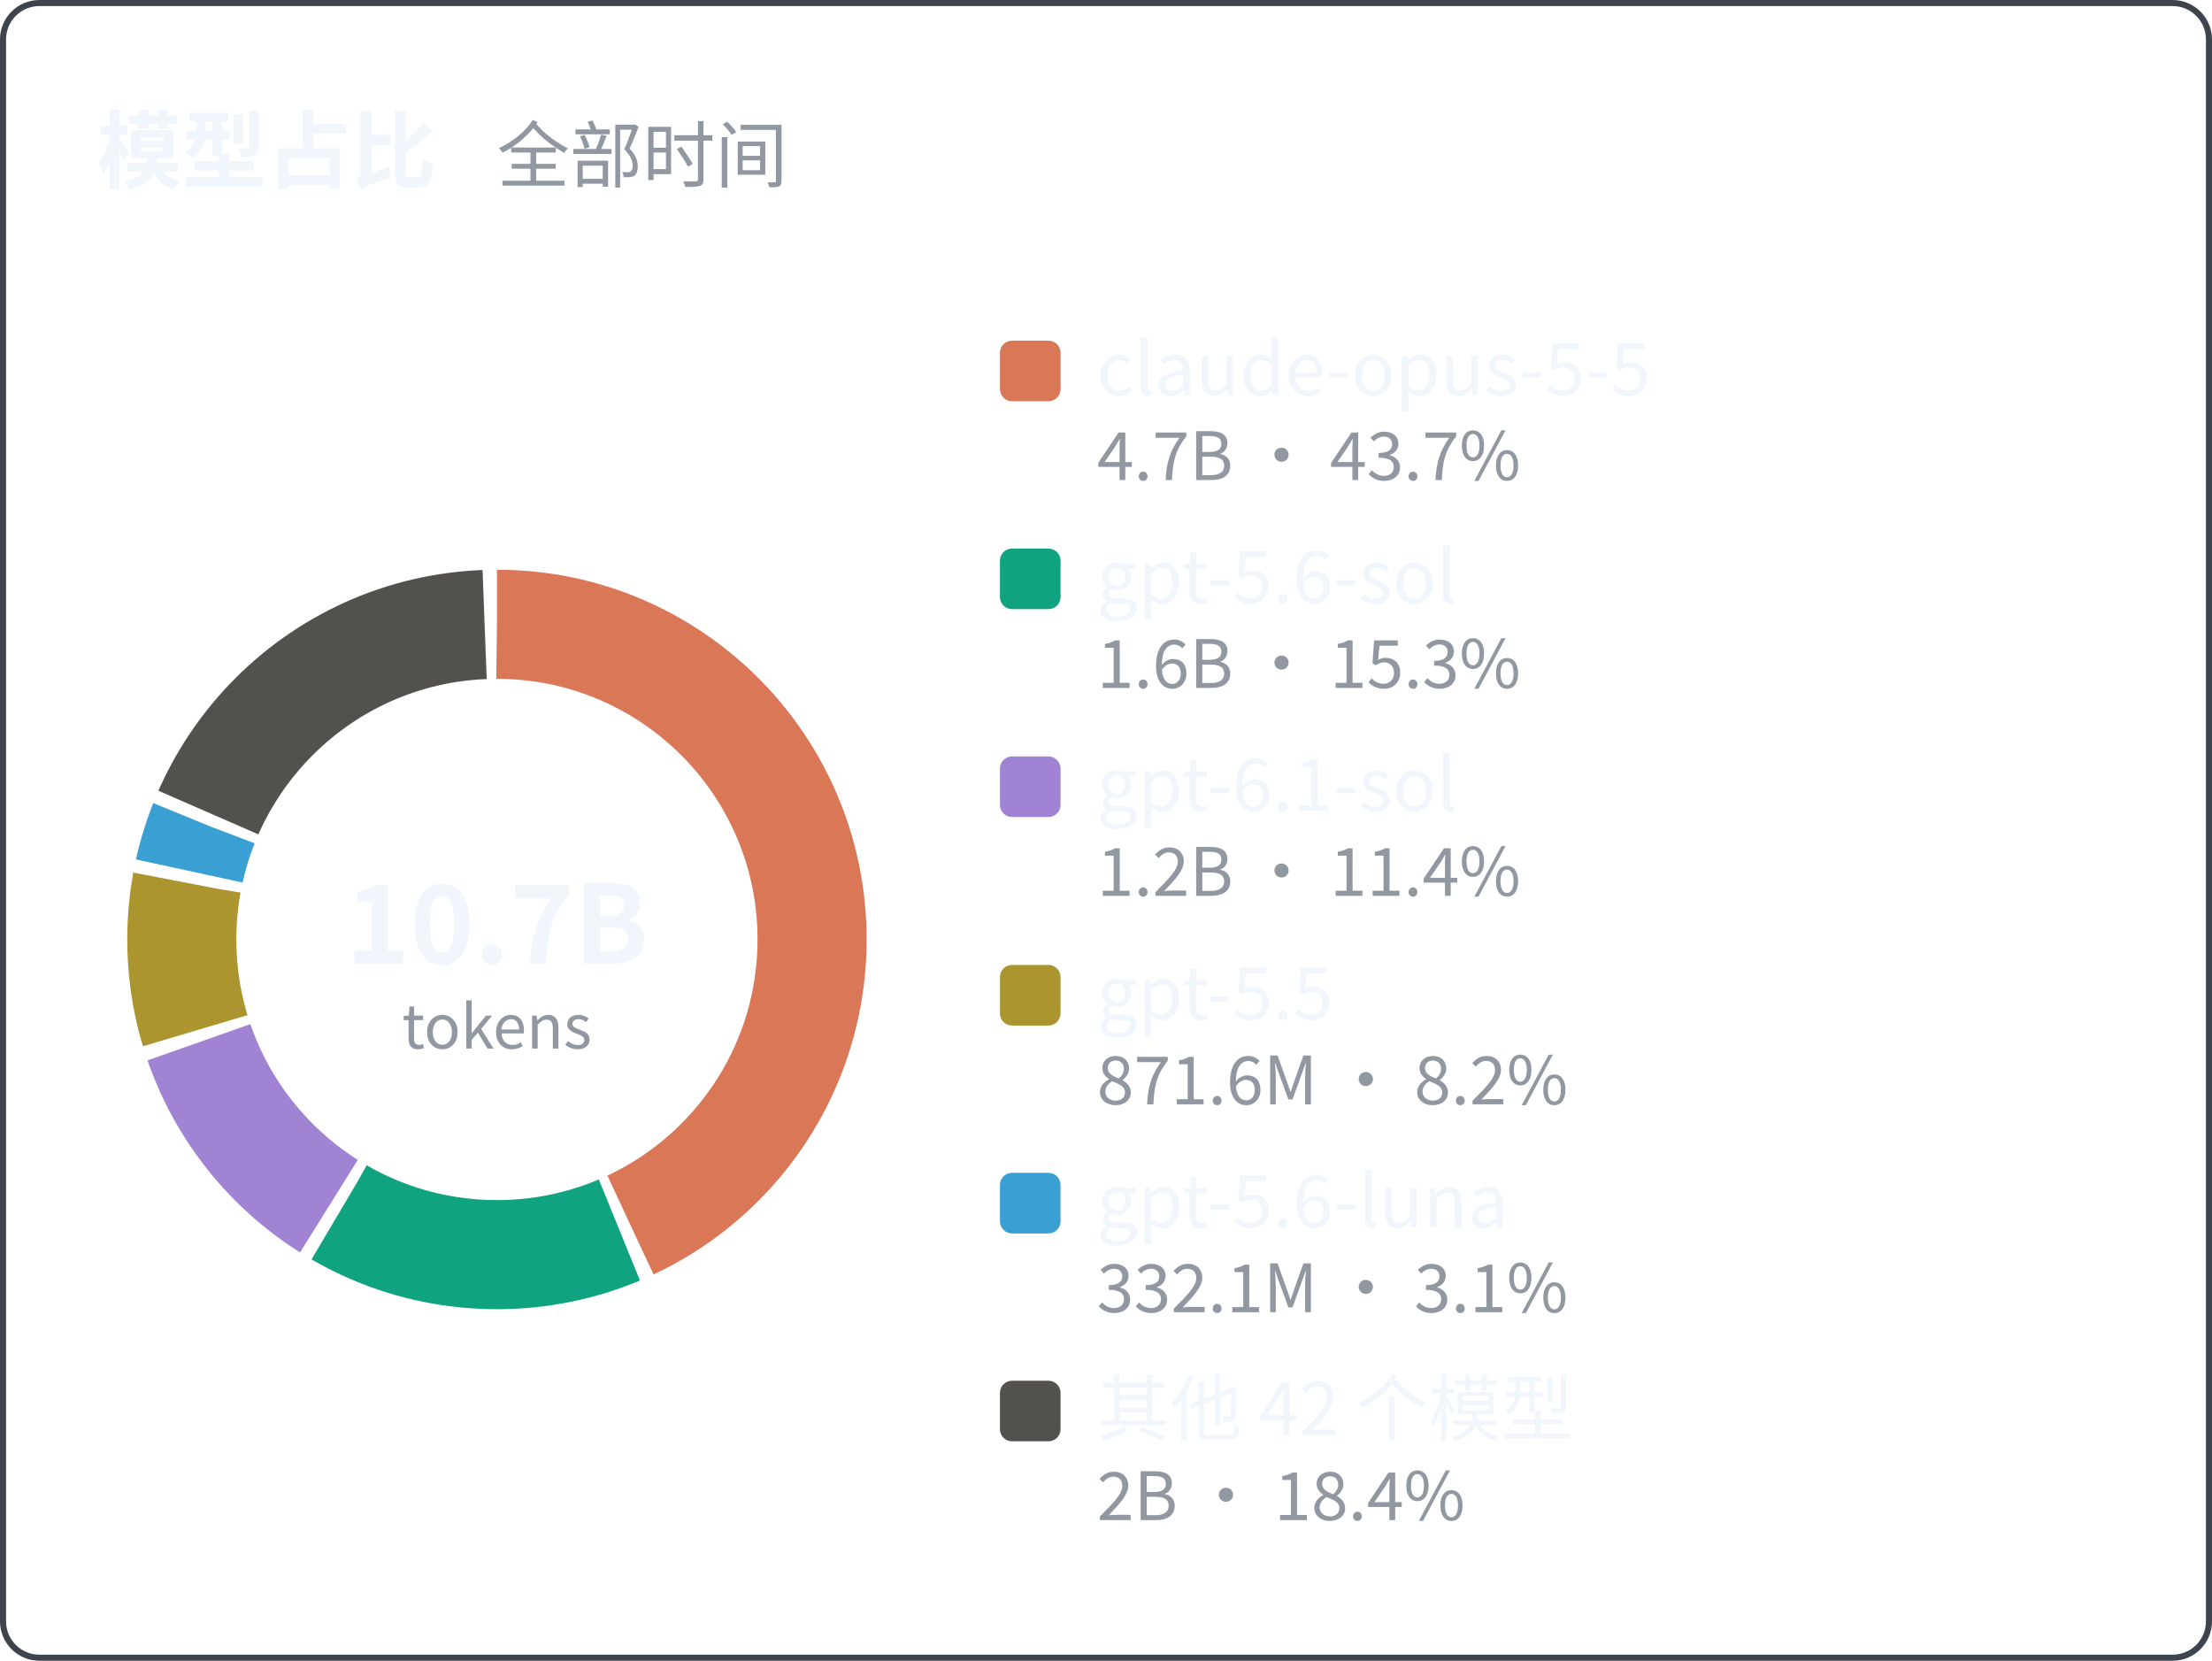
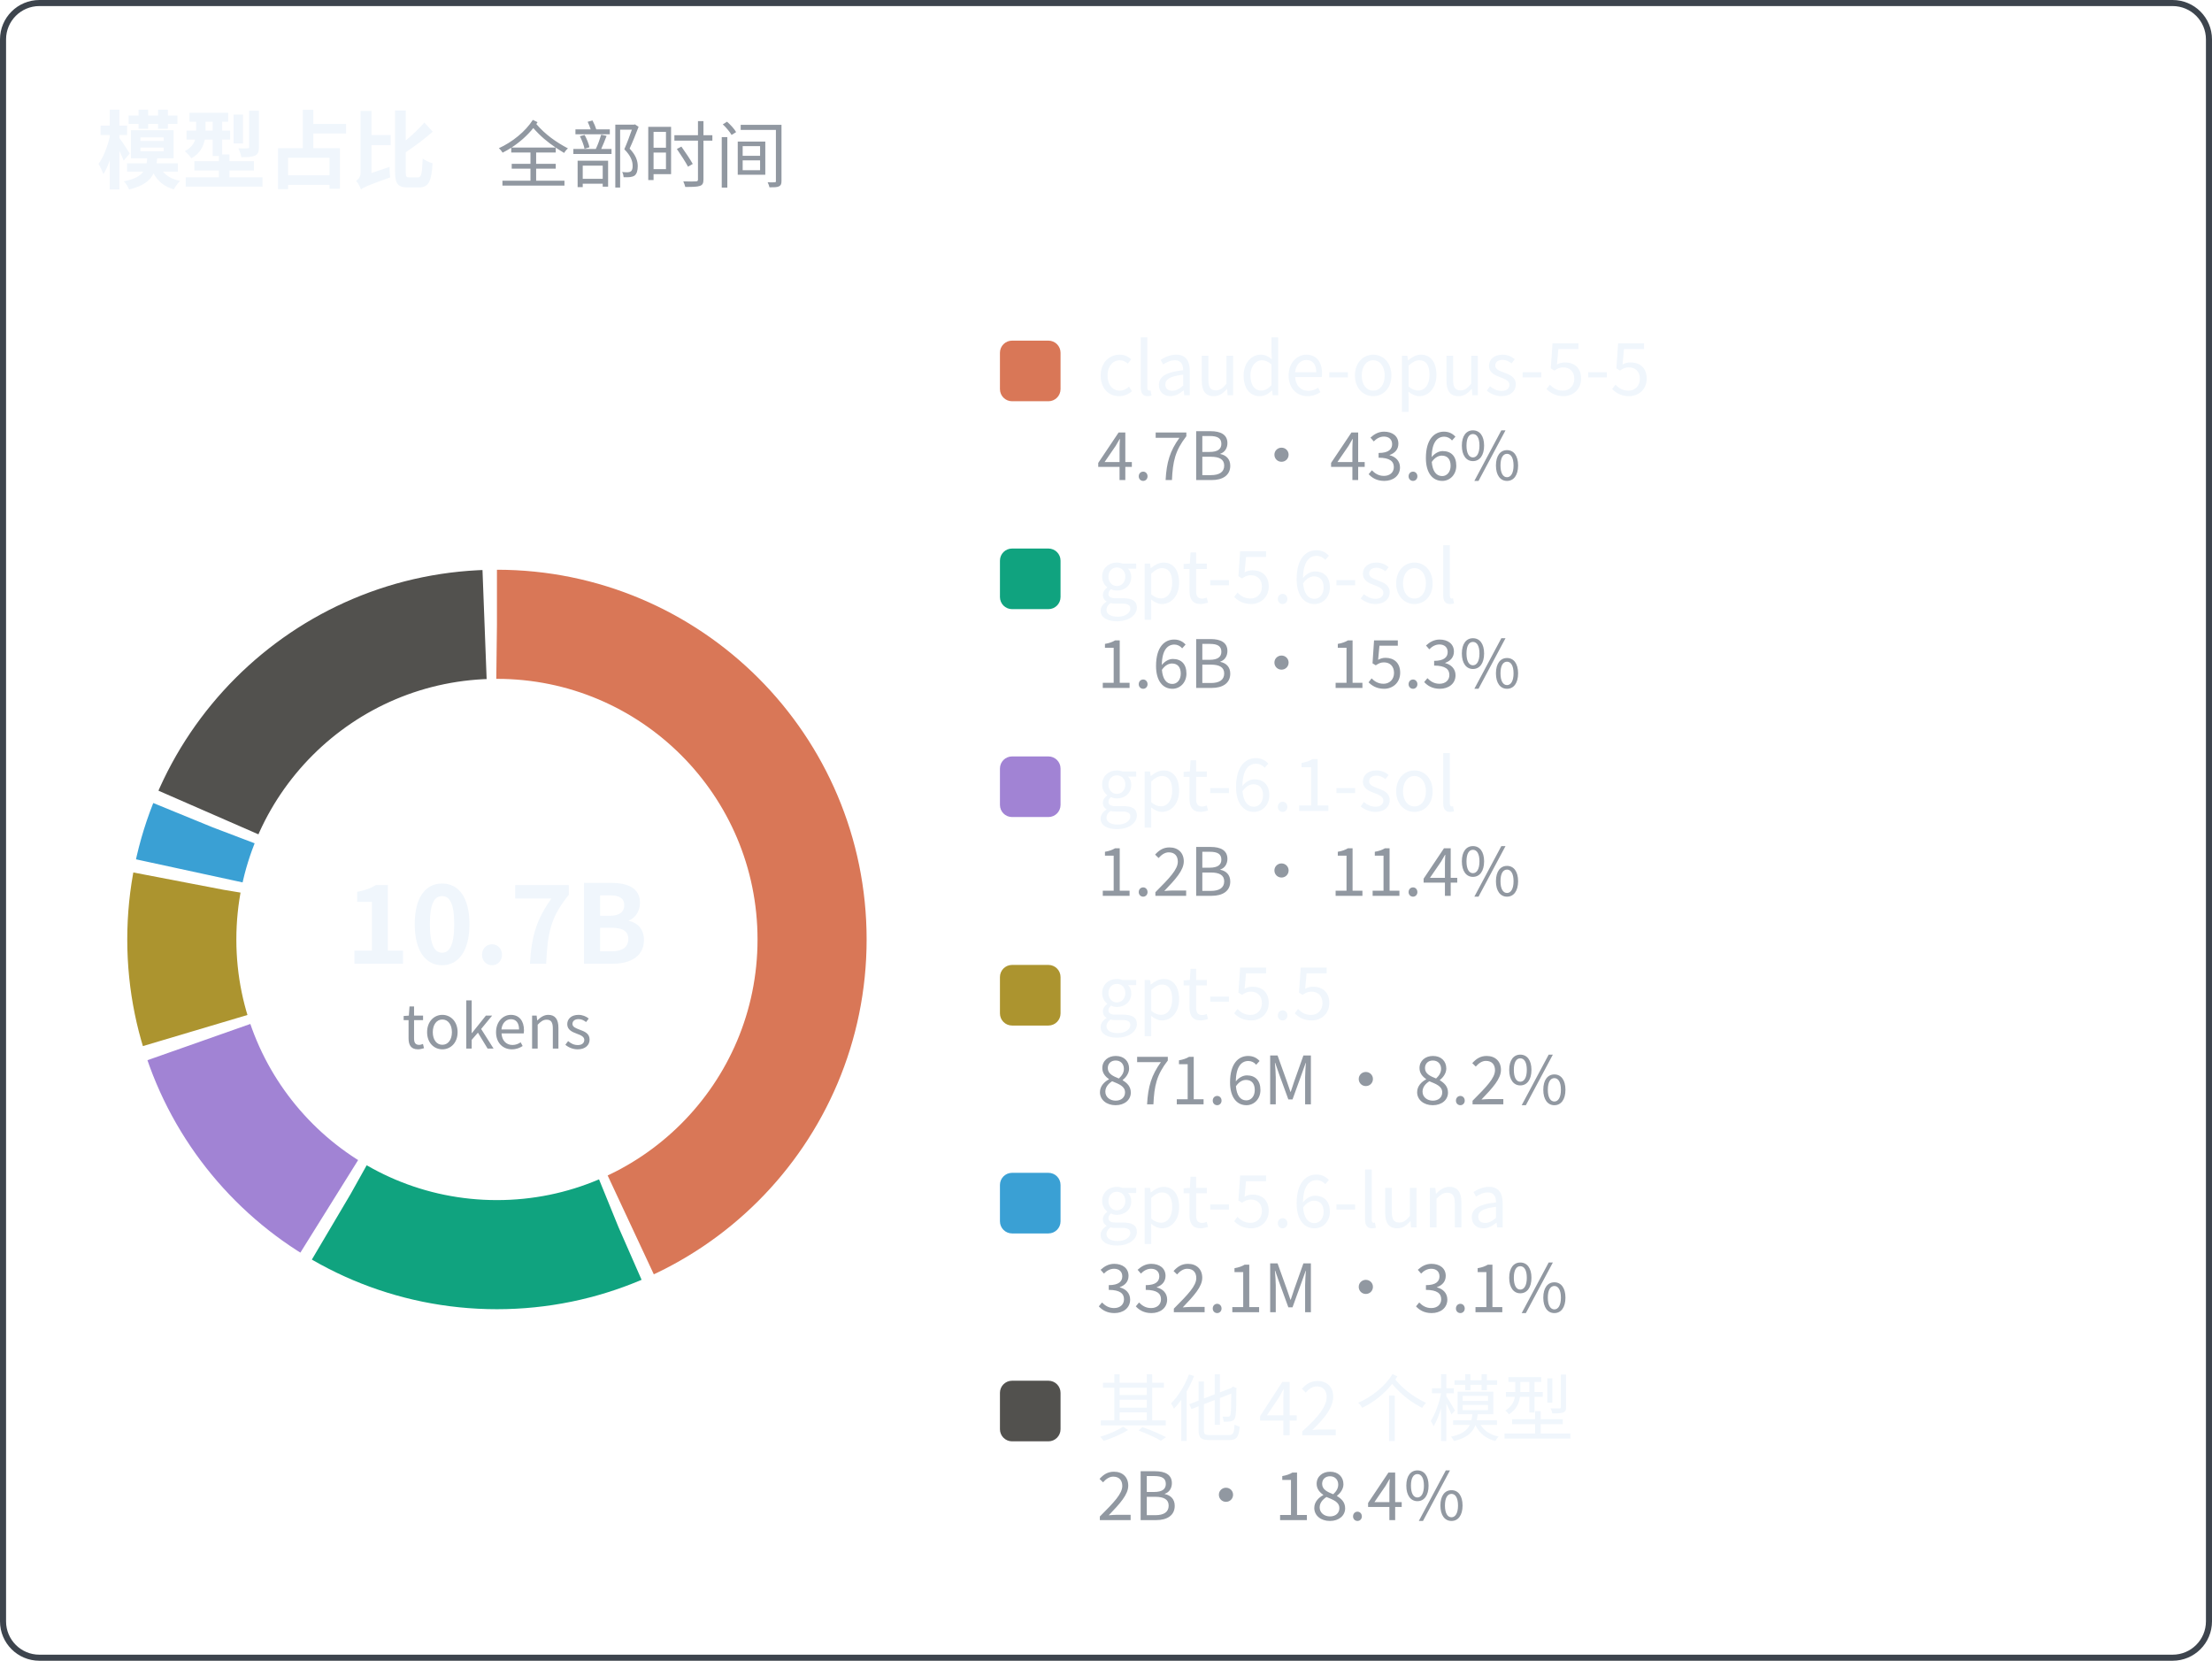
<svg xmlns="http://www.w3.org/2000/svg" width="365" height="274" viewBox="0 0 365 274" font-family="system-ui, -apple-system, 'Segoe UI', 'PingFang SC', 'Microsoft YaHei', 'Noto Sans CJK SC', sans-serif">
  <rect x="0.5" y="0.5" width="364" height="273" rx="6" fill="none" stroke="#3d444d" />
  <text x="16" y="30" font-size="14" font-weight="600" fill="#f0f6fc">模型占比<tspan dx="10" font-size="12" font-weight="400" fill="#9198a1">全部时间</tspan>
  </text>
-   <circle cx="82" cy="155" r="52" fill="none" stroke="#d97757" stroke-width="18" stroke-dasharray="140.63 326.73" stroke-dashoffset="-0.00" transform="rotate(-90 82 155)" />
-   <circle cx="82" cy="155" r="52" fill="none" stroke="#10a37f" stroke-width="18" stroke-dasharray="47.99 326.73" stroke-dashoffset="-142.63" transform="rotate(-90 82 155)" />
-   <circle cx="82" cy="155" r="52" fill="none" stroke="#a183d4" stroke-width="18" stroke-dasharray="35.18 326.73" stroke-dashoffset="-192.62" transform="rotate(-90 82 155)" />
-   <circle cx="82" cy="155" r="52" fill="none" stroke="#ac942f" stroke-width="18" stroke-dasharray="24.66 326.73" stroke-dashoffset="-229.80" transform="rotate(-90 82 155)" />
-   <circle cx="82" cy="155" r="52" fill="none" stroke="#3aa0d4" stroke-width="18" stroke-dasharray="8.16 326.73" stroke-dashoffset="-256.46" transform="rotate(-90 82 155)" />
-   <circle cx="82" cy="155" r="52" fill="none" stroke="#52514e" stroke-width="18" stroke-dasharray="58.11 326.73" stroke-dashoffset="-266.62" transform="rotate(-90 82 155)" />
+   <circle cx="82" cy="155" r="52" fill="none" stroke="#d97757" stroke-width="18" stroke-dasharray="140.58 326.73" stroke-dashoffset="-0.00" transform="rotate(-90 82 155)" />
+   <circle cx="82" cy="155" r="52" fill="none" stroke="#10a37f" stroke-width="18" stroke-dasharray="47.98 326.73" stroke-dashoffset="-142.58" transform="rotate(-90 82 155)" />
+   <circle cx="82" cy="155" r="52" fill="none" stroke="#a183d4" stroke-width="18" stroke-dasharray="35.27 326.73" stroke-dashoffset="-192.56" transform="rotate(-90 82 155)" />
+   <circle cx="82" cy="155" r="52" fill="none" stroke="#ac942f" stroke-width="18" stroke-dasharray="24.65 326.73" stroke-dashoffset="-229.83" transform="rotate(-90 82 155)" />
+   <circle cx="82" cy="155" r="52" fill="none" stroke="#3aa0d4" stroke-width="18" stroke-dasharray="8.15 326.73" stroke-dashoffset="-256.48" transform="rotate(-90 82 155)" />
+   <circle cx="82" cy="155" r="52" fill="none" stroke="#52514e" stroke-width="18" stroke-dasharray="58.09 326.73" stroke-dashoffset="-266.63" transform="rotate(-90 82 155)" />
  <text x="82" y="159" font-size="18" font-weight="600" text-anchor="middle" fill="#f0f6fc">10.7B</text>
  <text x="82" y="173" font-size="10" text-anchor="middle" fill="#9198a1">tokens</text>
  <rect x="165" y="56.2" width="10" height="10" rx="2" fill="#d97757" />
  <text x="181" y="65.2" font-size="12" fill="#f0f6fc">claude-opus-5-5</text>
-   <text x="181" y="79.2" font-size="11" fill="#9198a1">4.7B · 43.7%</text>
+   <text x="181" y="79.2" font-size="11" fill="#9198a1">4.7B · 43.6%</text>
  <rect x="165" y="90.5" width="10" height="10" rx="2" fill="#10a37f" />
  <text x="181" y="99.5" font-size="12" fill="#f0f6fc">gpt-5.6-sol</text>
  <text x="181" y="113.5" font-size="11" fill="#9198a1">1.6B · 15.3%</text>
  <rect x="165" y="124.8" width="10" height="10" rx="2" fill="#a183d4" />
  <text x="181" y="133.8" font-size="12" fill="#f0f6fc">gpt-6.1-sol</text>
  <text x="181" y="147.8" font-size="11" fill="#9198a1">1.2B · 11.4%</text>
  <rect x="165" y="159.2" width="10" height="10" rx="2" fill="#ac942f" />
  <text x="181" y="168.2" font-size="12" fill="#f0f6fc">gpt-5.5</text>
  <text x="181" y="182.2" font-size="11" fill="#9198a1">871.6M · 8.2%</text>
  <rect x="165" y="193.5" width="10" height="10" rx="2" fill="#3aa0d4" />
  <text x="181" y="202.5" font-size="12" fill="#f0f6fc">gpt-5.6-luna</text>
  <text x="181" y="216.5" font-size="11" fill="#9198a1">332.1M · 3.1%</text>
  <rect x="165" y="227.8" width="10" height="10" rx="2" fill="#52514e" />
  <text x="181" y="236.8" font-size="12" fill="#f0f6fc">其他 42 个模型</text>
  <text x="181" y="250.8" font-size="11" fill="#9198a1">2B · 18.4%</text>
</svg>
